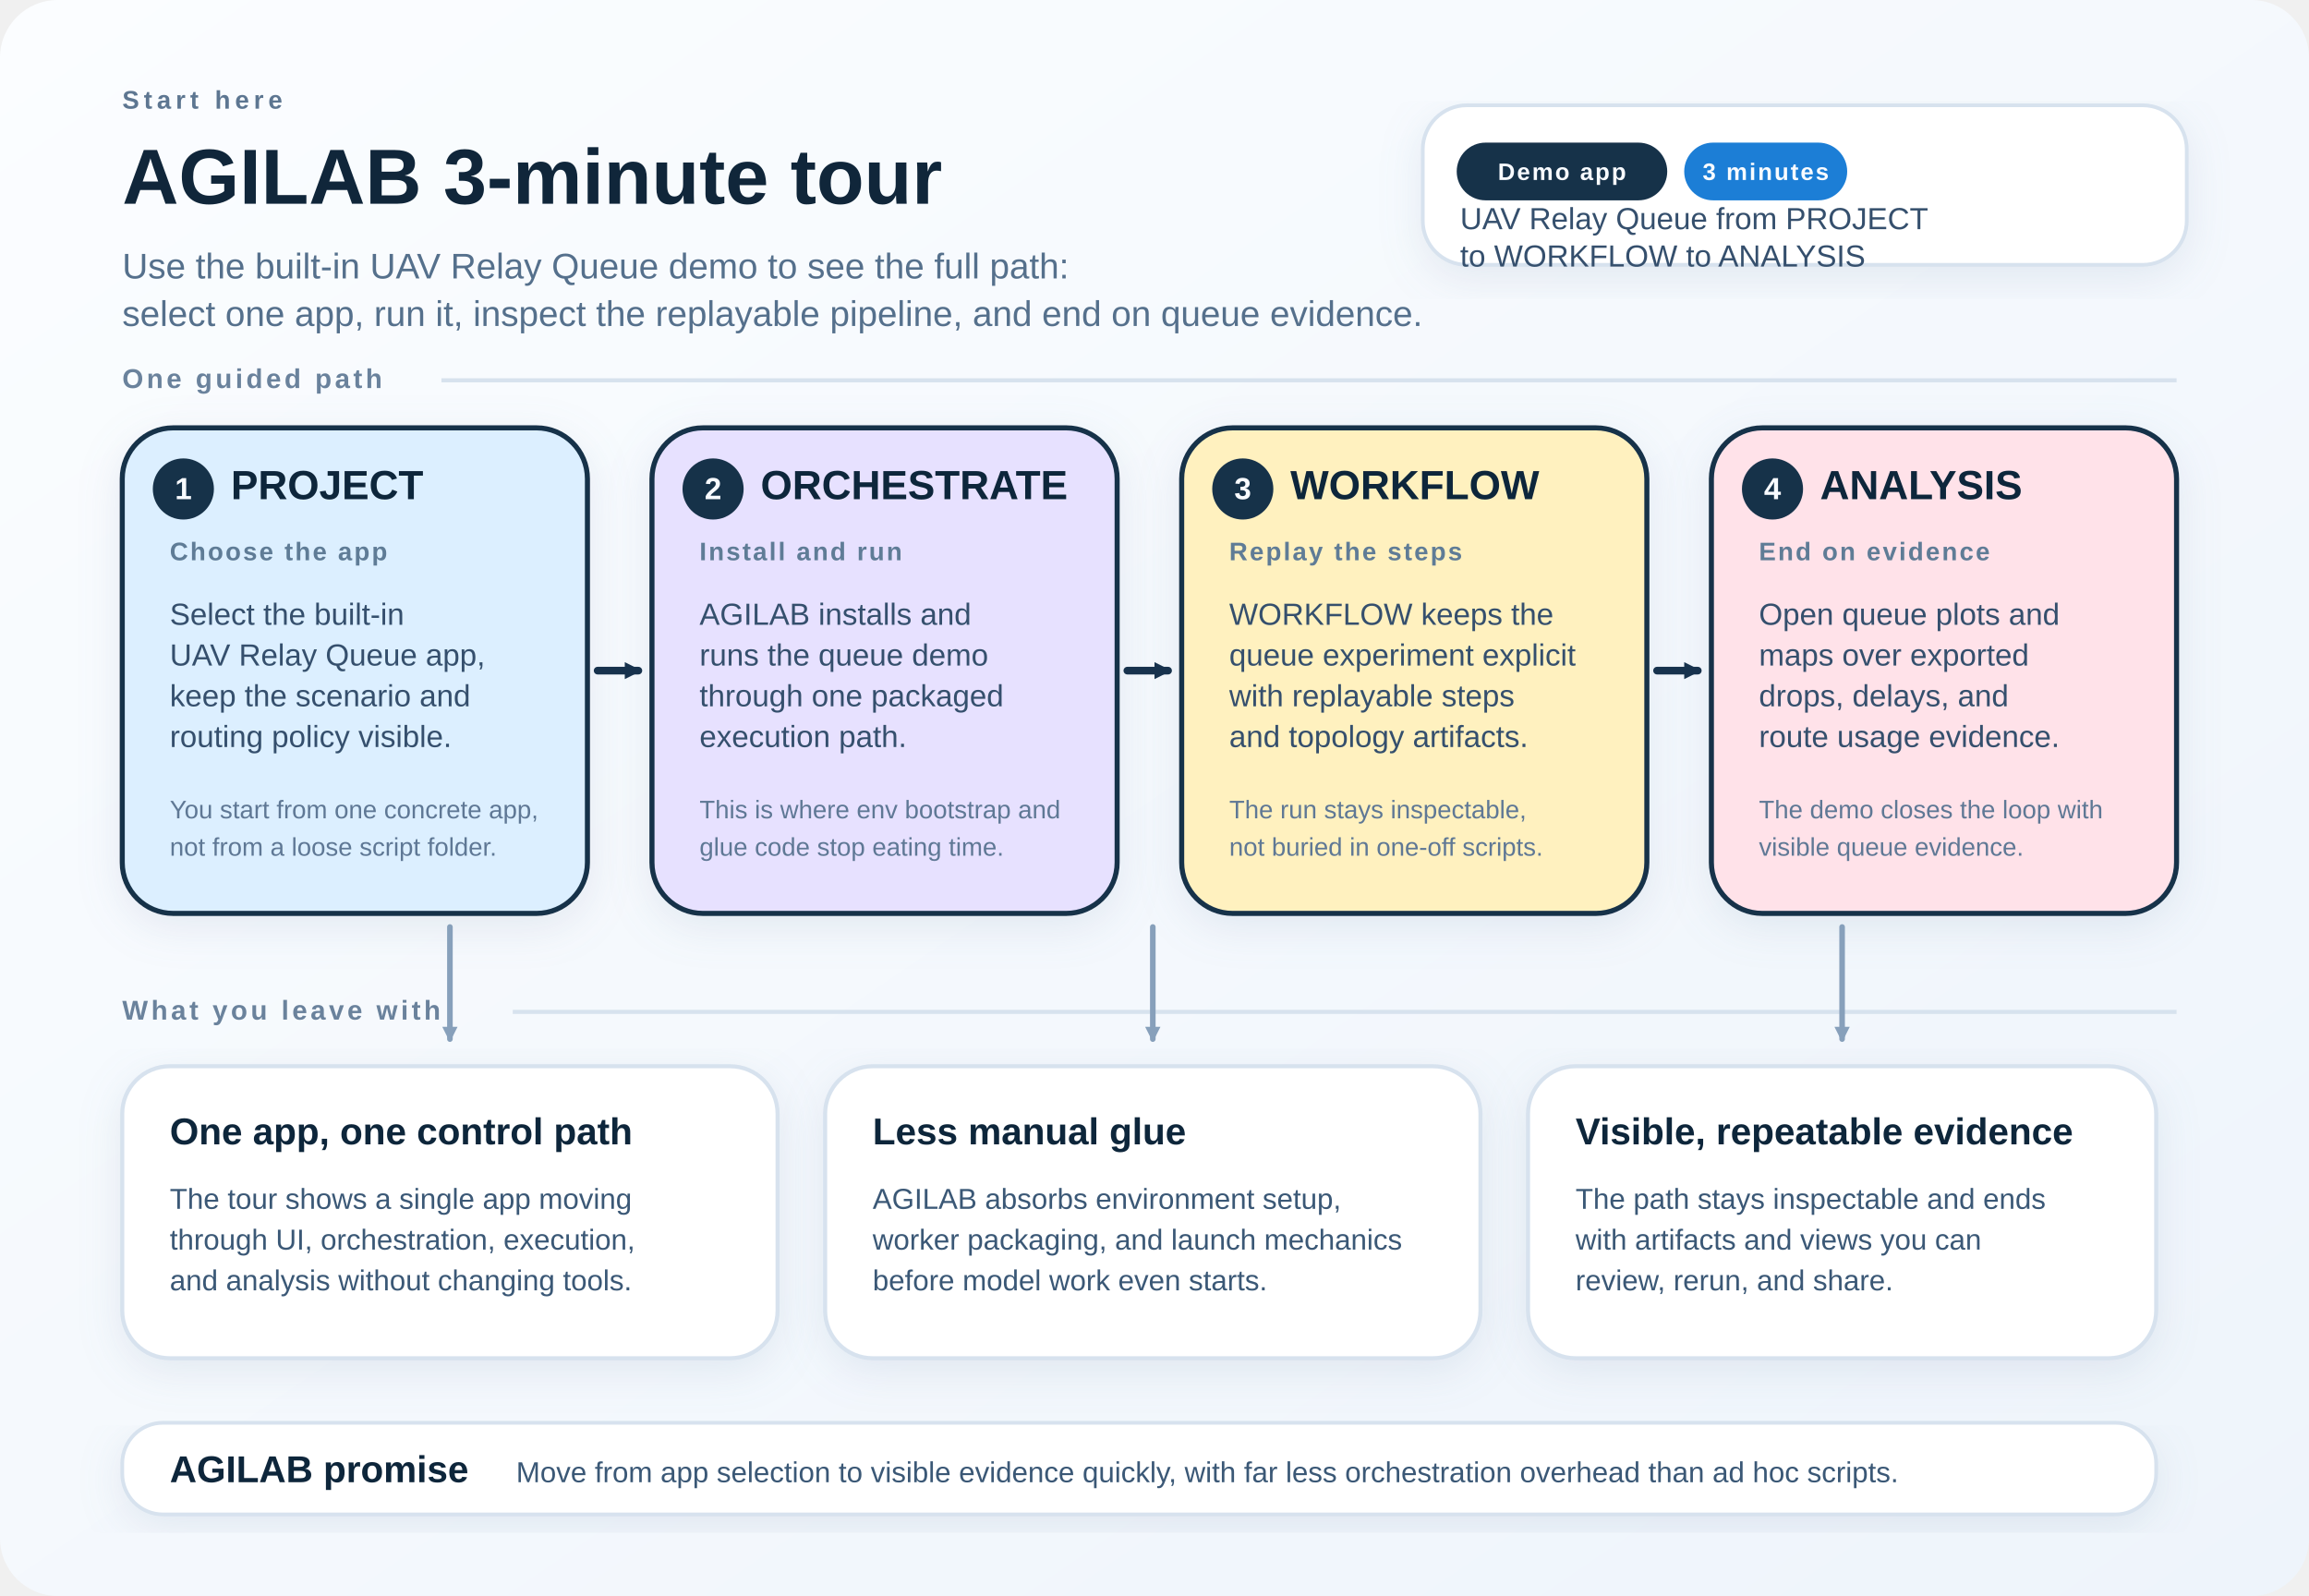
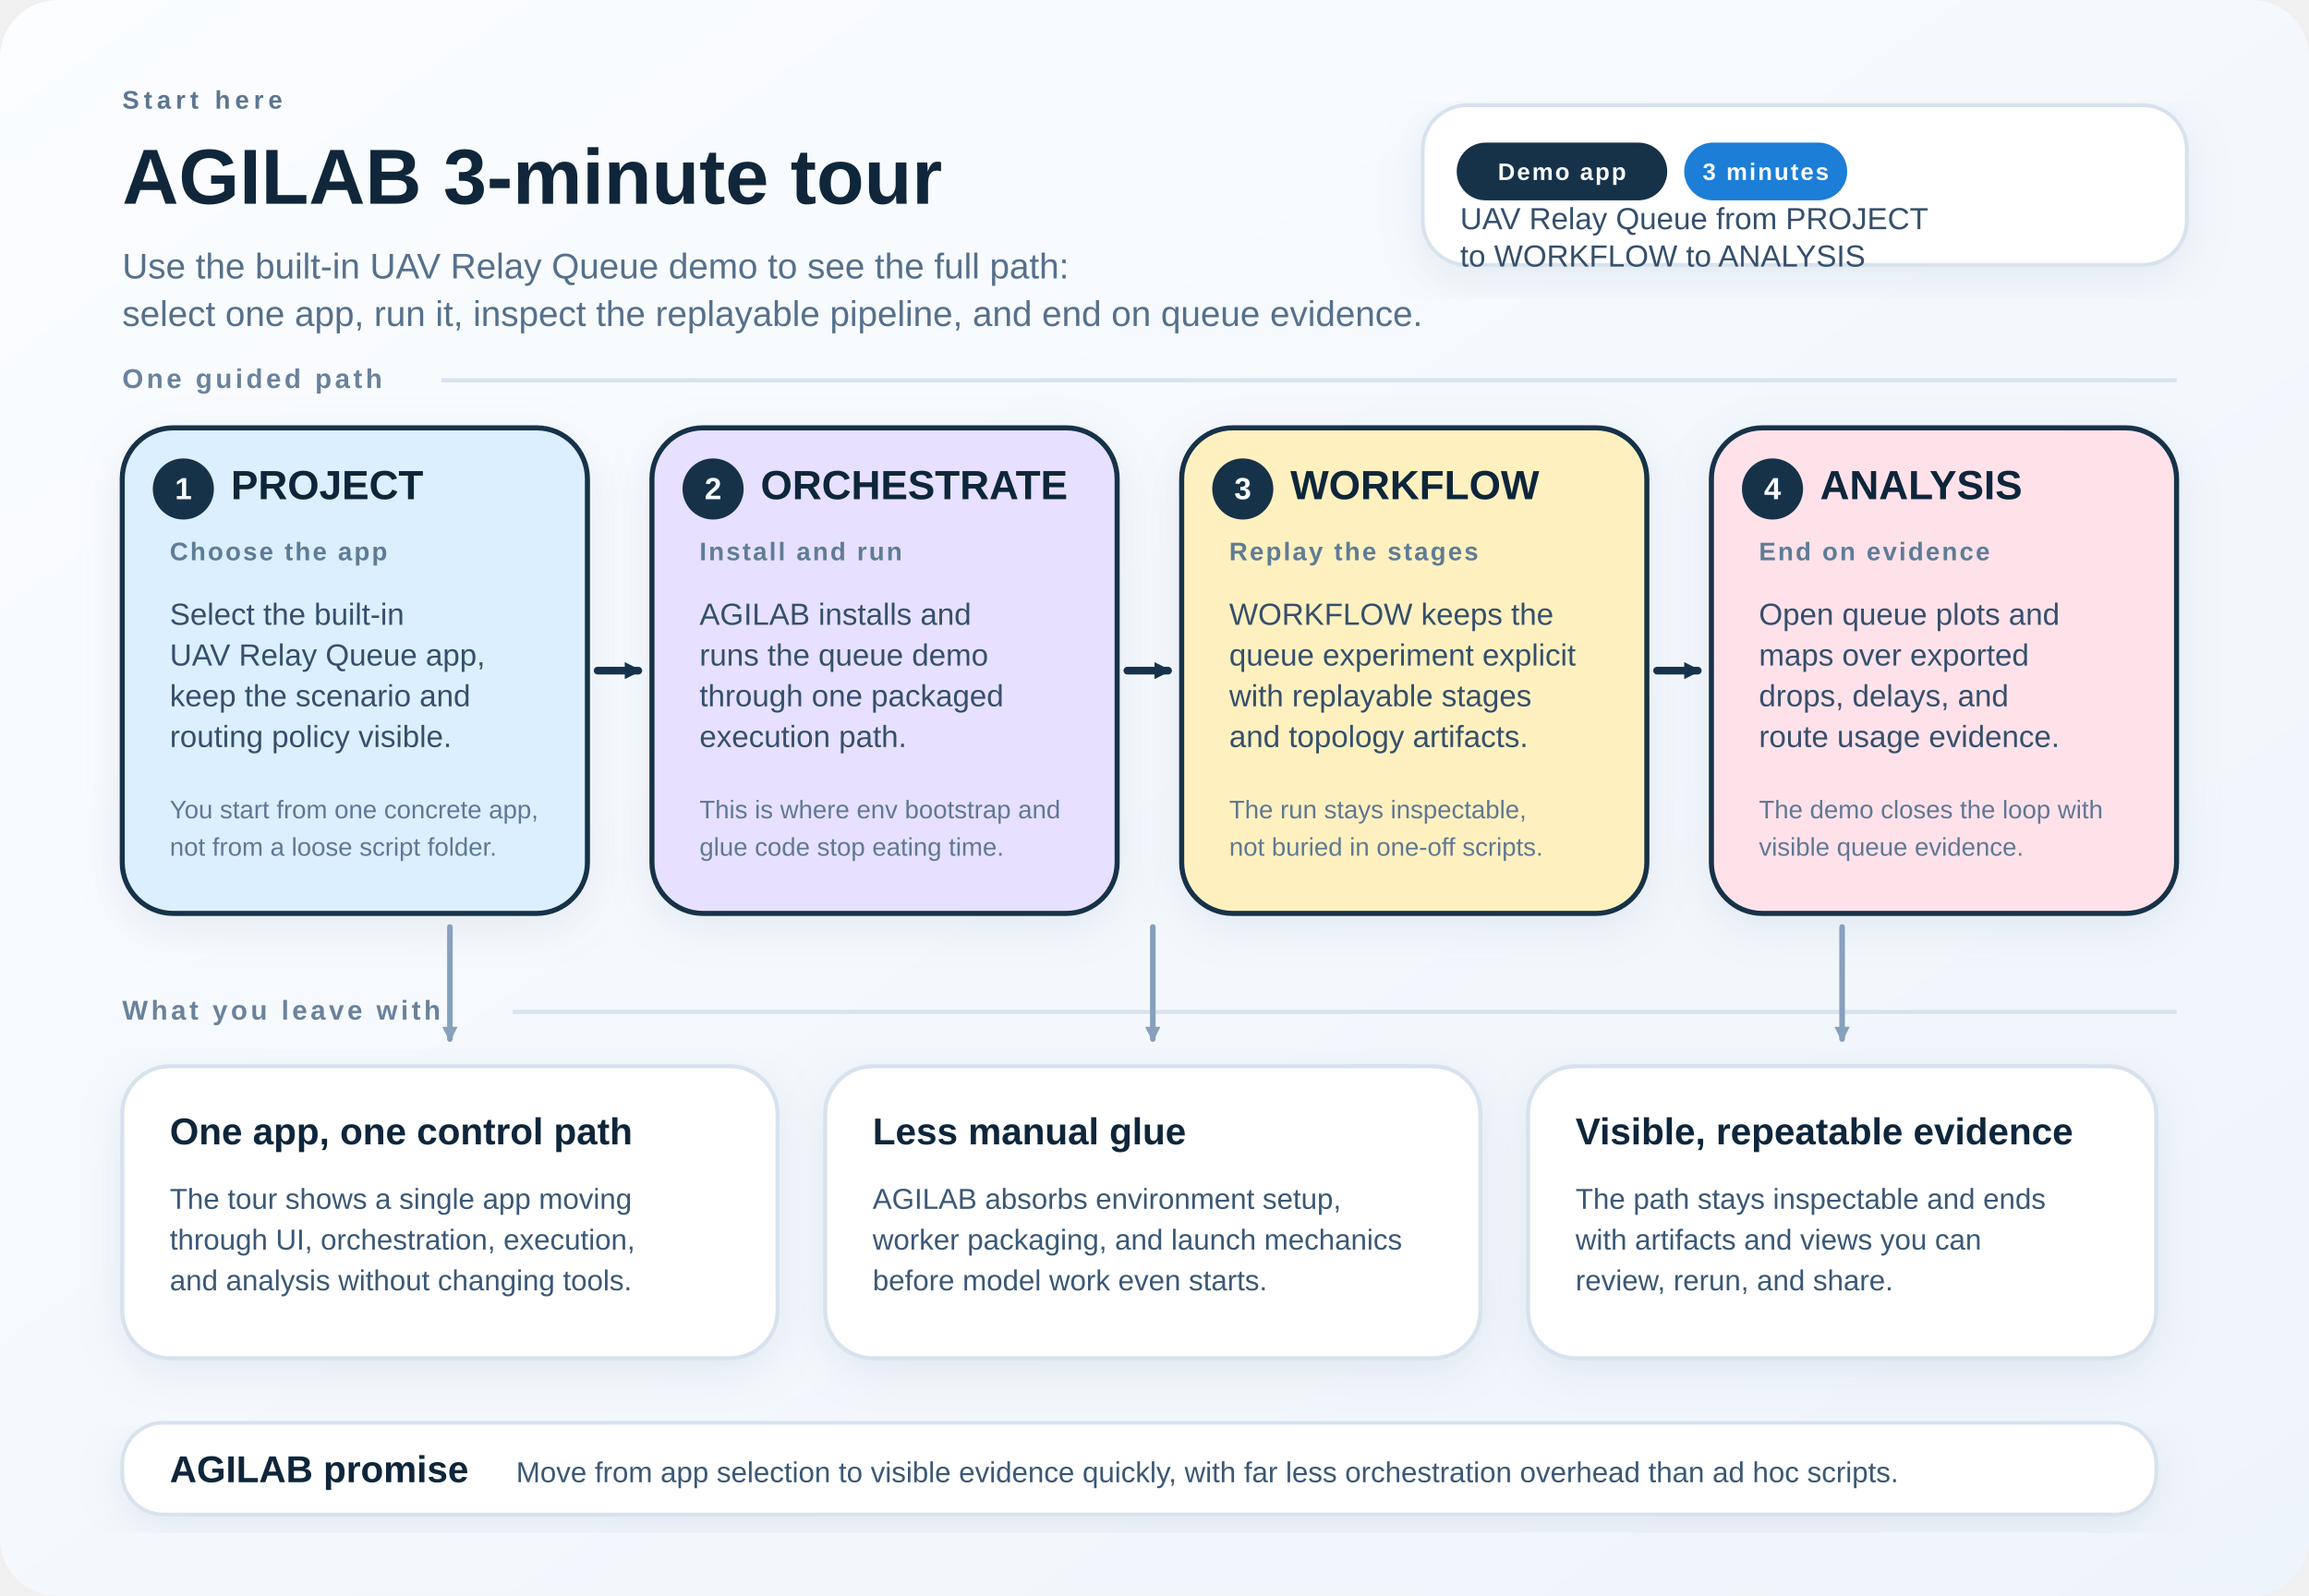
<svg xmlns="http://www.w3.org/2000/svg" width="1360" height="940" viewBox="0 0 1360 940" role="img" aria-labelledby="title desc">
  <defs>
    <style>
      text {
        font-family: Arial, Helvetica, sans-serif;
        fill: #10263a;
      }
      .title {
        font-size: 46px;
        font-weight: 700;
      }
      .subtitle {
        font-size: 21px;
        fill: #55708c;
      }
      .eyebrow {
        font-size: 15px;
        font-weight: 700;
        letter-spacing: 0.18em;
        text-transform: uppercase;
        fill: #5d7691;
      }
      .chip-text {
        font-size: 14px;
        font-weight: 700;
        letter-spacing: 0.08em;
        text-transform: uppercase;
        fill: #f8fbff;
      }
      .section-label {
        font-size: 16px;
        font-weight: 700;
        letter-spacing: 0.12em;
        text-transform: uppercase;
        fill: #6a829c;
      }
      .card-title {
        font-size: 24px;
        font-weight: 700;
      }
      .card-kicker {
        font-size: 15px;
        font-weight: 700;
        fill: #5f7b96;
        letter-spacing: 0.08em;
        text-transform: uppercase;
      }
      .body {
        font-size: 18px;
        fill: #35506d;
      }
      .mini {
        font-size: 15px;
        fill: #5f7895;
      }
      .benefit-title {
        font-size: 22px;
        font-weight: 700;
      }
      .benefit-body {
        font-size: 17px;
        fill: #3a5876;
      }
      .step {
        fill: #18324a;
      }
      .step-text {
        font-size: 18px;
        font-weight: 700;
        fill: #f8fbff;
      }
      .pill-dark {
        fill: #18324a;
      }
      .pill-accent {
        fill: #1c7ed6;
      }
      .line {
        stroke: #d7e2ee;
        stroke-width: 2.4;
      }
      .arrow {
        stroke: #17324d;
        stroke-width: 4.5;
        stroke-linecap: round;
        marker-end: url(#arrowHead);
      }
      .soft-arrow {
        stroke: #87a0bb;
        stroke-width: 3.3;
        stroke-linecap: round;
        marker-end: url(#softArrowHead);
      }
      .card-stroke {
        stroke: #16314a;
        stroke-width: 3;
      }
    </style>
    <linearGradient id="bg" x1="0%" y1="0%" x2="100%" y2="100%">
      <stop offset="0%" stop-color="#fbfdff" />
      <stop offset="100%" stop-color="#eef4fb" />
    </linearGradient>
    <filter id="shadow" x="-10%" y="-10%" width="130%" height="130%">
      <feDropShadow dx="0" dy="7" stdDeviation="12" flood-color="#8da4be" flood-opacity="0.18" />
    </filter>
    <marker id="arrowHead" markerWidth="10" markerHeight="10" refX="8" refY="5" orient="auto" markerUnits="userSpaceOnUse">
      <path d="M 0 0 L 10 5 L 0 10 z" fill="#17324d" />
    </marker>
    <marker id="softArrowHead" markerWidth="9" markerHeight="9" refX="7.2" refY="4.5" orient="auto" markerUnits="userSpaceOnUse">
      <path d="M 0 0 L 9 4.5 L 0 9 z" fill="#87a0bb" />
    </marker>
  </defs>
  <rect x="0" y="0" width="1360" height="940" rx="34" ry="34" fill="url(#bg)" />
  <g transform="translate(72,64)">
    <text class="eyebrow" x="0" y="0">Start here</text>
    <text class="title" x="0" y="56">AGILAB 3-minute tour</text>
    <text class="subtitle" x="0" y="100">
      <tspan x="0" dy="0">Use the built-in UAV Relay Queue demo to see the full path:</tspan>
      <tspan x="0" dy="28">select one app, run it, inspect the replayable pipeline, and end on queue evidence.</tspan>
    </text>
  </g>
  <g transform="translate(838,62)" filter="url(#shadow)">
    <rect x="0" y="0" width="450" height="94" rx="26" ry="26" fill="#ffffff" stroke="#d7e2ee" stroke-width="2.2" />
    <rect x="20" y="22" width="124" height="34" rx="17" ry="17" class="pill-dark" />
    <text class="chip-text" x="82" y="44" text-anchor="middle">Demo app</text>
    <rect x="154" y="22" width="96" height="34" rx="17" ry="17" class="pill-accent" />
    <text class="chip-text" x="202" y="44" text-anchor="middle">3 minutes</text>
    <text class="body" x="22" y="73">
      <tspan x="22" dy="0">UAV Relay Queue from PROJECT</tspan>
      <tspan x="22" dy="22">to WORKFLOW to ANALYSIS</tspan>
    </text>
  </g>
  <g transform="translate(72,224)">
    <text class="section-label" x="0" y="0" dominant-baseline="middle">One guided path</text>
    <line class="line" x1="188" y1="0" x2="1210" y2="0" />
  </g>
  <g transform="translate(72,252)" filter="url(#shadow)">
    <rect x="0" y="0" width="274" height="286" rx="30" ry="30" fill="#dcefff" class="card-stroke" />
    <circle class="step" cx="36" cy="36" r="18" />
    <text class="step-text" x="36" y="42" text-anchor="middle">1</text>
    <text class="card-title" x="64" y="42">PROJECT</text>
    <text class="card-kicker" x="28" y="78">Choose the app</text>
    <text class="body" x="28" y="116">
      <tspan x="28" dy="0">Select the built-in</tspan>
      <tspan x="28" dy="24">UAV Relay Queue app,</tspan>
      <tspan x="28" dy="24">keep the scenario and</tspan>
      <tspan x="28" dy="24">routing policy visible.</tspan>
    </text>
    <text class="mini" x="28" y="230">
      <tspan x="28" dy="0">You start from one concrete app,</tspan>
      <tspan x="28" dy="22">not from a loose script folder.</tspan>
    </text>
  </g>
  <g transform="translate(384,252)" filter="url(#shadow)">
    <rect x="0" y="0" width="274" height="286" rx="30" ry="30" fill="#e7e1ff" class="card-stroke" />
    <circle class="step" cx="36" cy="36" r="18" />
    <text class="step-text" x="36" y="42" text-anchor="middle">2</text>
    <text class="card-title" x="64" y="42">ORCHESTRATE</text>
    <text class="card-kicker" x="28" y="78">Install and run</text>
    <text class="body" x="28" y="116">
      <tspan x="28" dy="0">AGILAB installs and</tspan>
      <tspan x="28" dy="24">runs the queue demo</tspan>
      <tspan x="28" dy="24">through one packaged</tspan>
      <tspan x="28" dy="24">execution path.</tspan>
    </text>
    <text class="mini" x="28" y="230">
      <tspan x="28" dy="0">This is where env bootstrap and</tspan>
      <tspan x="28" dy="22">glue code stop eating time.</tspan>
    </text>
  </g>
  <g transform="translate(696,252)" filter="url(#shadow)">
    <rect x="0" y="0" width="274" height="286" rx="30" ry="30" fill="#fff1bf" class="card-stroke" />
    <circle class="step" cx="36" cy="36" r="18" />
    <text class="step-text" x="36" y="42" text-anchor="middle">3</text>
    <text class="card-title" x="64" y="42">WORKFLOW</text>
-     <text class="card-kicker" x="28" y="78">Replay the steps</text>
+     <text class="card-kicker" x="28" y="78">Replay the stages</text>
    <text class="body" x="28" y="116">
      <tspan x="28" dy="0">WORKFLOW keeps the</tspan>
      <tspan x="28" dy="24">queue experiment explicit</tspan>
-       <tspan x="28" dy="24">with replayable steps</tspan>
+       <tspan x="28" dy="24">with replayable stages</tspan>
      <tspan x="28" dy="24">and topology artifacts.</tspan>
    </text>
    <text class="mini" x="28" y="230">
      <tspan x="28" dy="0">The run stays inspectable,</tspan>
      <tspan x="28" dy="22">not buried in one-off scripts.</tspan>
    </text>
  </g>
  <g transform="translate(1008,252)" filter="url(#shadow)">
    <rect x="0" y="0" width="274" height="286" rx="30" ry="30" fill="#ffe2e9" class="card-stroke" />
    <circle class="step" cx="36" cy="36" r="18" />
    <text class="step-text" x="36" y="42" text-anchor="middle">4</text>
    <text class="card-title" x="64" y="42">ANALYSIS</text>
    <text class="card-kicker" x="28" y="78">End on evidence</text>
    <text class="body" x="28" y="116">
      <tspan x="28" dy="0">Open queue plots and</tspan>
      <tspan x="28" dy="24">maps over exported</tspan>
      <tspan x="28" dy="24">drops, delays, and</tspan>
      <tspan x="28" dy="24">route usage evidence.</tspan>
    </text>
    <text class="mini" x="28" y="230">
      <tspan x="28" dy="0">The demo closes the loop with</tspan>
      <tspan x="28" dy="22">visible queue evidence.</tspan>
    </text>
  </g>
  <line class="arrow" x1="352" y1="395" x2="376" y2="395" />
  <line class="arrow" x1="664" y1="395" x2="688" y2="395" />
  <line class="arrow" x1="976" y1="395" x2="1000" y2="395" />
  <g transform="translate(72,596)">
    <text class="section-label" x="0" y="0" dominant-baseline="middle">What you leave with</text>
    <line class="line" x1="230" y1="0" x2="1210" y2="0" />
  </g>
  <g transform="translate(72,628)" filter="url(#shadow)">
    <rect x="0" y="0" width="386" height="172" rx="28" ry="28" fill="#ffffff" stroke="#d7e2ee" stroke-width="2.4" />
    <text class="benefit-title" x="28" y="46">One app, one control path</text>
    <text class="benefit-body" x="28" y="84">
      <tspan x="28" dy="0">The tour shows a single app moving</tspan>
      <tspan x="28" dy="24">through UI, orchestration, execution,</tspan>
      <tspan x="28" dy="24">and analysis without changing tools.</tspan>
    </text>
  </g>
  <g transform="translate(486,628)" filter="url(#shadow)">
    <rect x="0" y="0" width="386" height="172" rx="28" ry="28" fill="#ffffff" stroke="#d7e2ee" stroke-width="2.4" />
    <text class="benefit-title" x="28" y="46">Less manual glue</text>
    <text class="benefit-body" x="28" y="84">
      <tspan x="28" dy="0">AGILAB absorbs environment setup,</tspan>
      <tspan x="28" dy="24">worker packaging, and launch mechanics</tspan>
      <tspan x="28" dy="24">before model work even starts.</tspan>
    </text>
  </g>
  <g transform="translate(900,628)" filter="url(#shadow)">
    <rect x="0" y="0" width="370" height="172" rx="28" ry="28" fill="#ffffff" stroke="#d7e2ee" stroke-width="2.4" />
    <text class="benefit-title" x="28" y="46">Visible, repeatable evidence</text>
    <text class="benefit-body" x="28" y="84">
      <tspan x="28" dy="0">The path stays inspectable and ends</tspan>
      <tspan x="28" dy="24">with artifacts and views you can</tspan>
      <tspan x="28" dy="24">review, rerun, and share.</tspan>
    </text>
  </g>
  <line class="soft-arrow" x1="265" y1="546" x2="265" y2="612" />
  <line class="soft-arrow" x1="679" y1="546" x2="679" y2="612" />
  <line class="soft-arrow" x1="1085" y1="546" x2="1085" y2="612" />
  <g transform="translate(72,838)" filter="url(#shadow)">
    <rect x="0" y="0" width="1198" height="54" rx="24" ry="24" fill="#ffffff" stroke="#d7e2ee" stroke-width="2.2" />
    <text class="benefit-title" x="28" y="35">AGILAB promise</text>
    <text class="benefit-body" x="232" y="35">Move from app selection to visible evidence quickly, with far less orchestration overhead than ad hoc scripts.</text>
  </g>
</svg>
